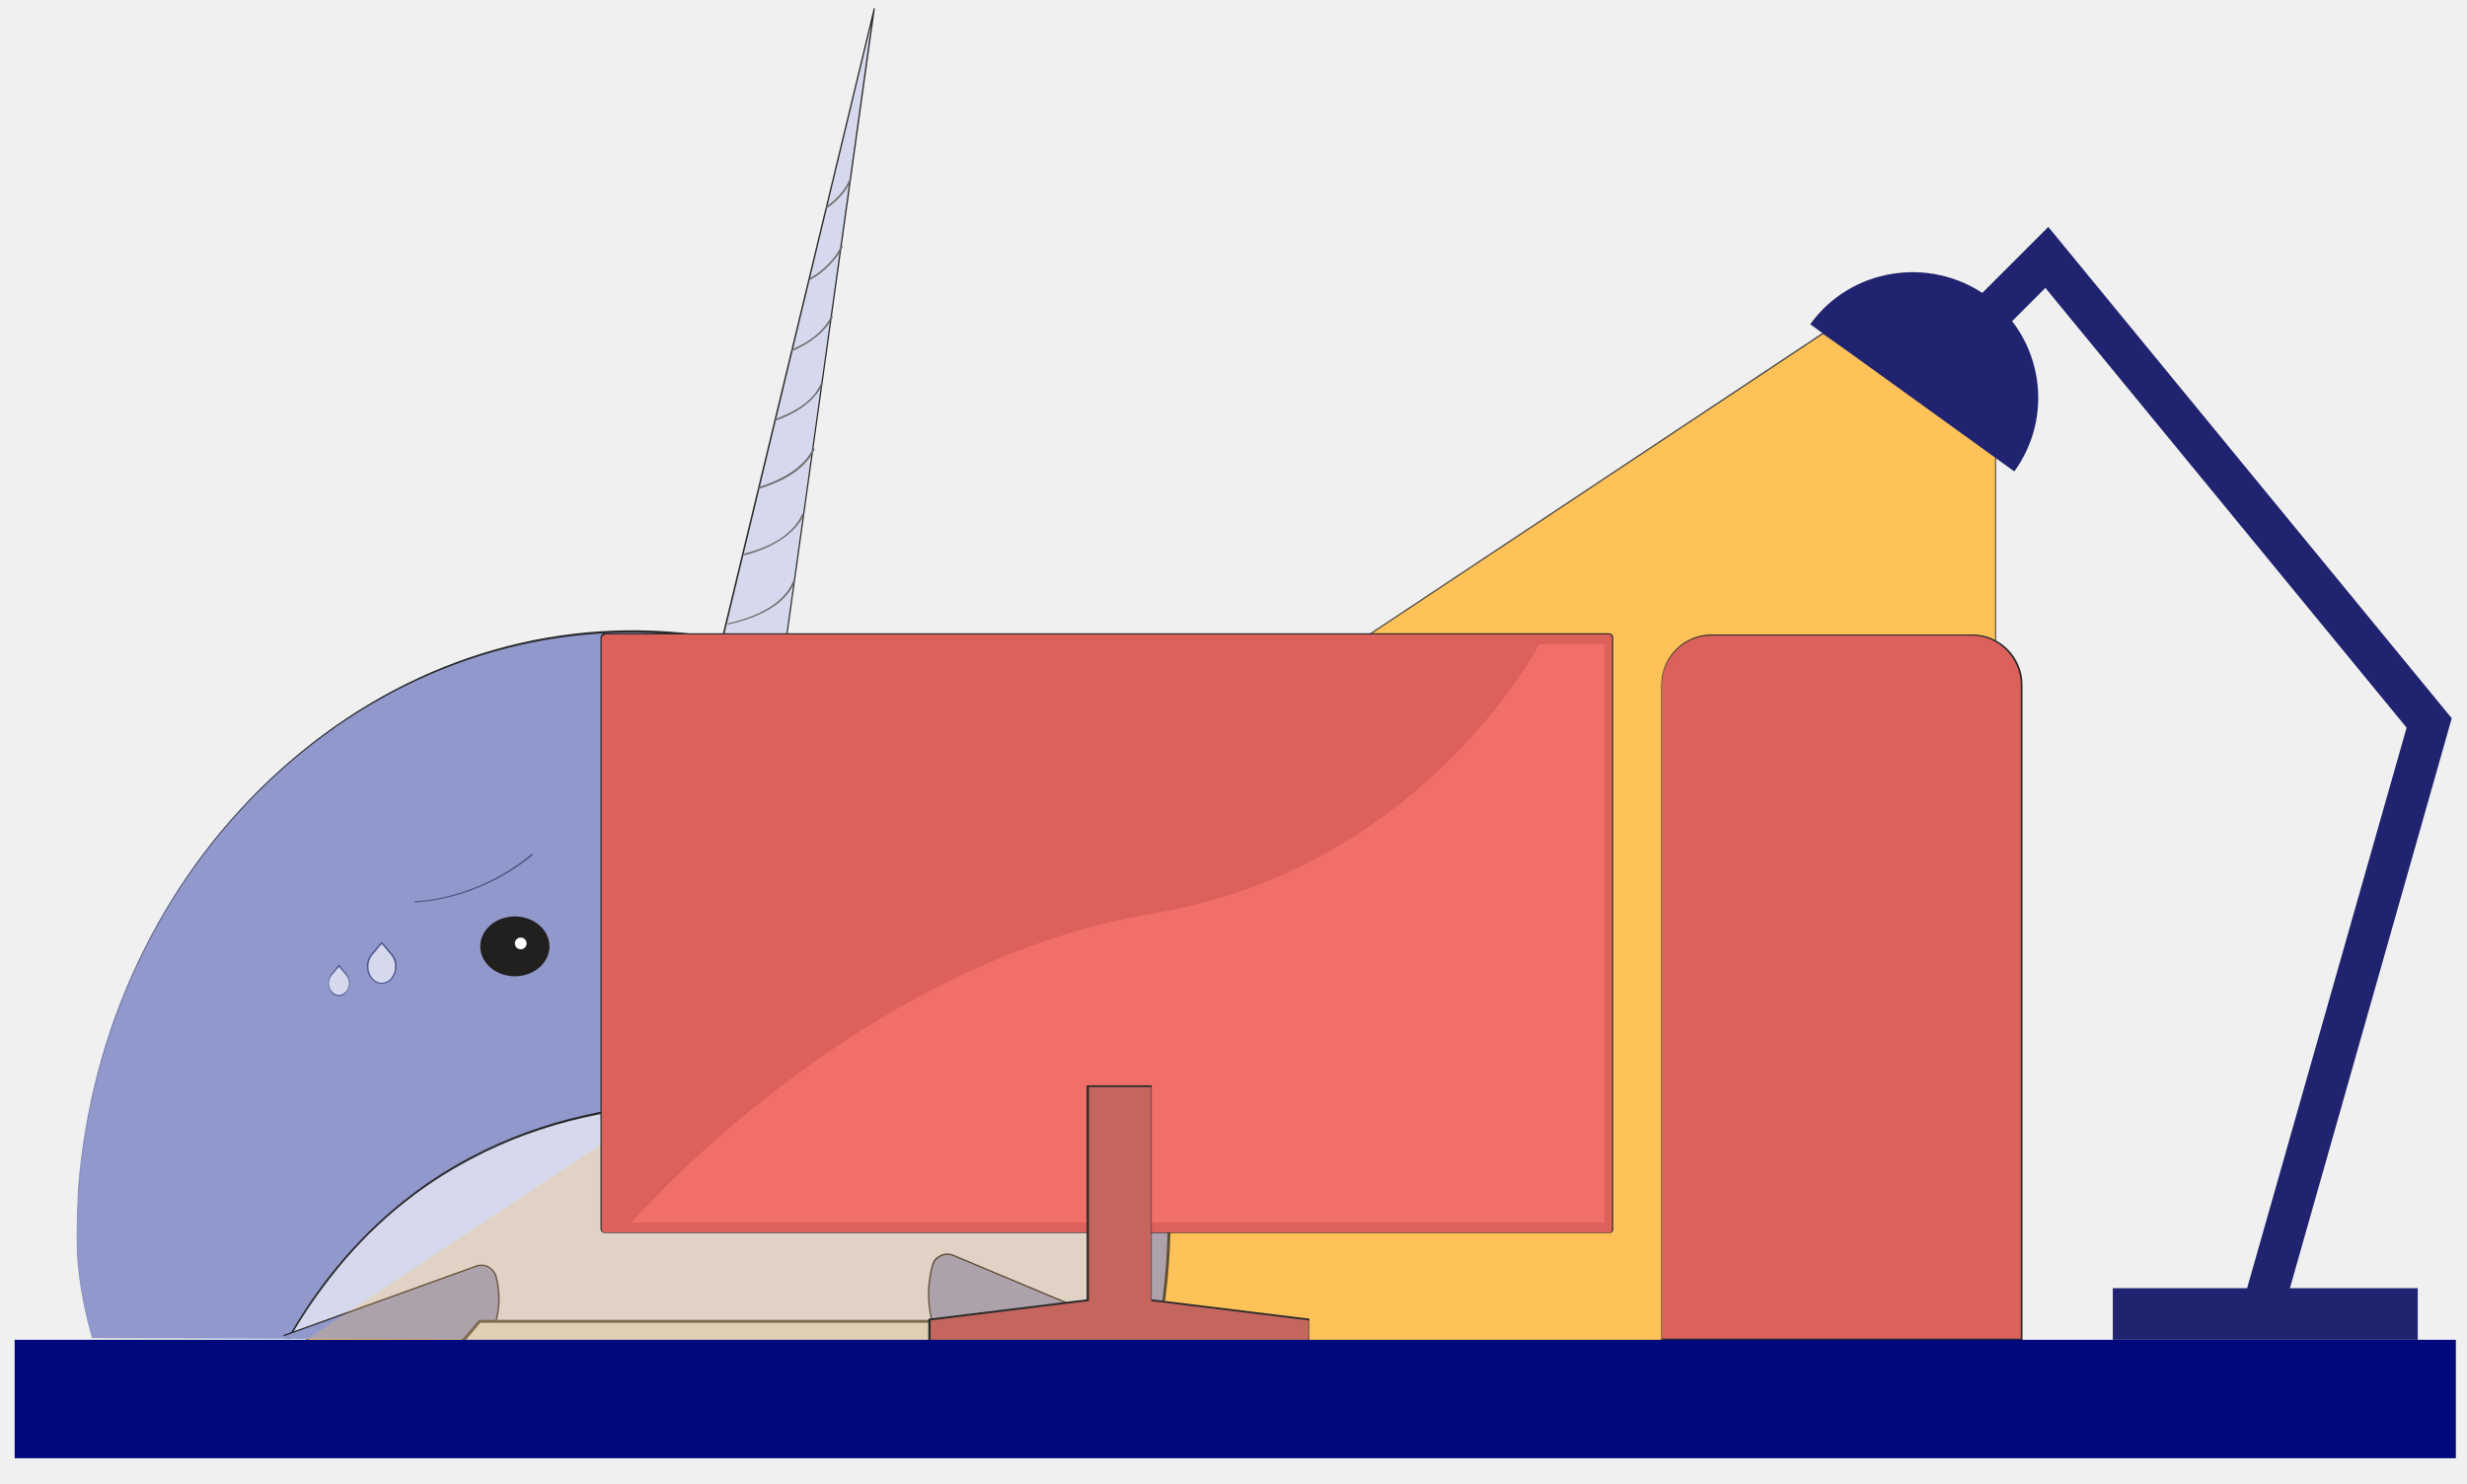
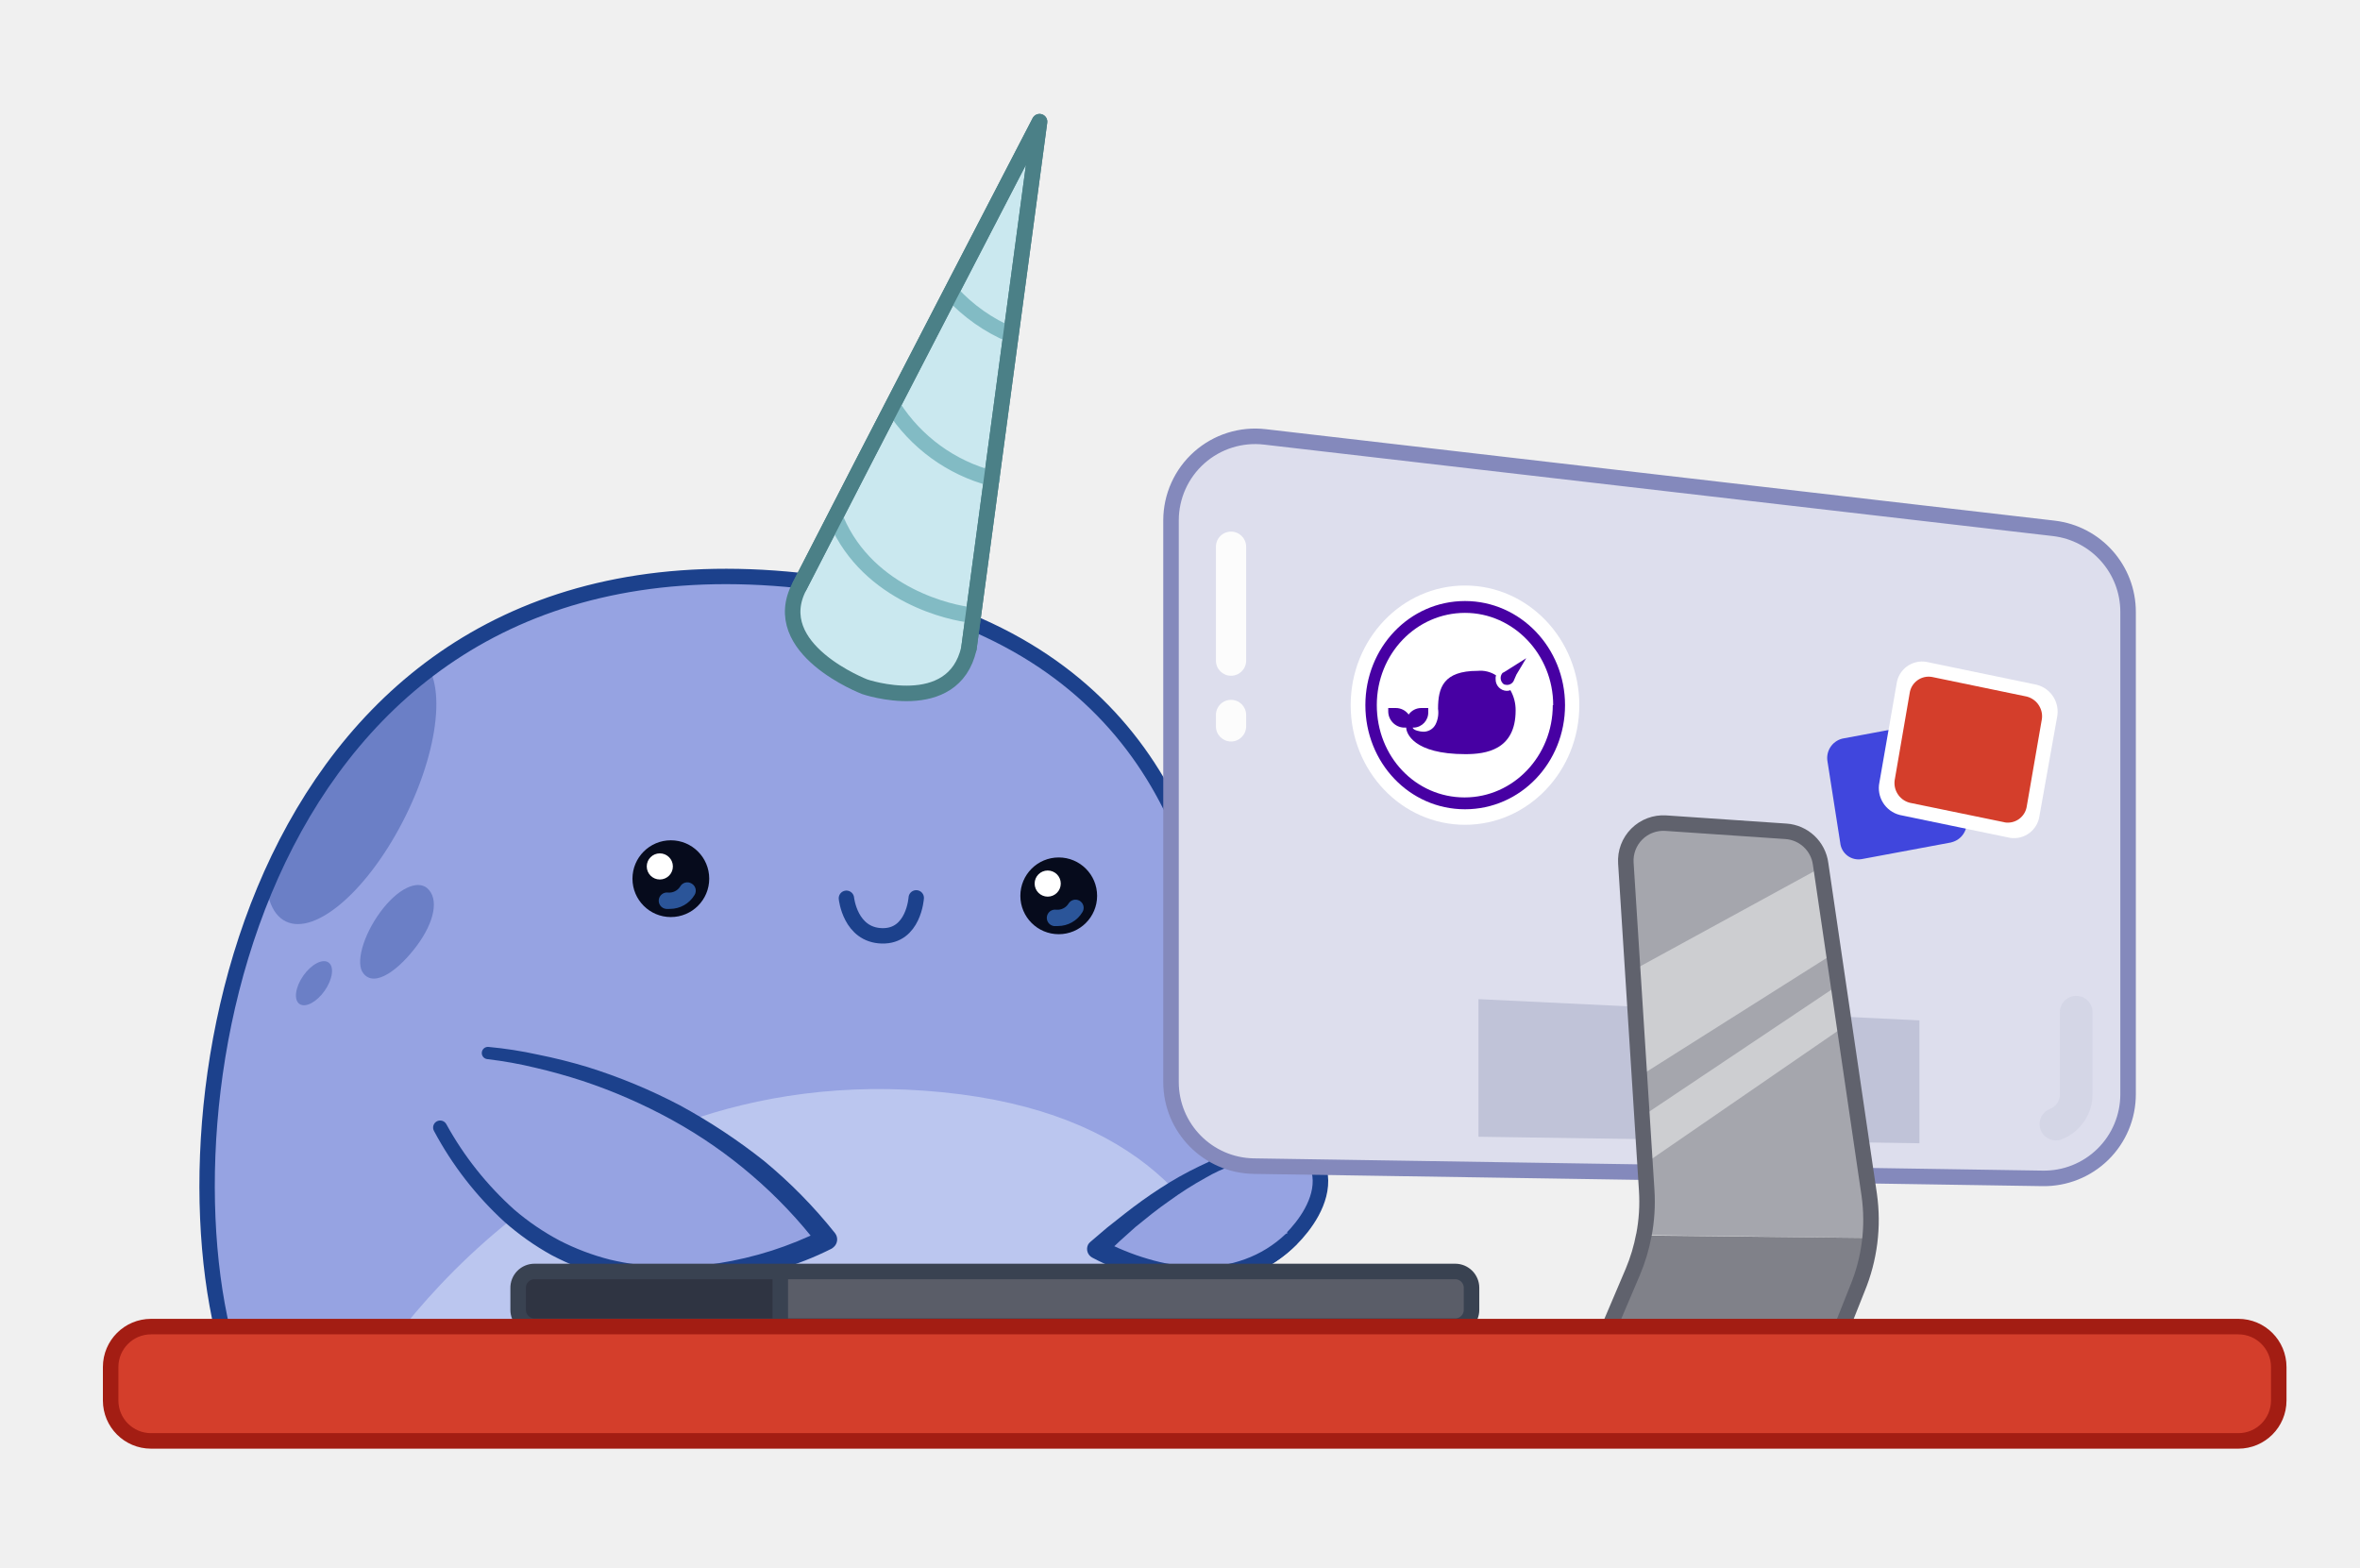
- <svg xmlns="http://www.w3.org/2000/svg" xmlns:xlink="http://www.w3.org/1999/xlink" viewBox="0 0 420.7 253">
-   <style>.s0{opacity:.87}.s1{fill:#ffbd48}.s2{fill:#2b2b2b}.s3{clip-path:url(#e)}.s4{fill:#9198cc}.s5{fill:#221f1f}.s6{fill:#fff}.s7{fill:#d6d9ed}.s8{fill:#1a1a1a}.s9{fill:#6b6b6b}.s10{fill:#d5d5d5}.s11{fill:#55504f}.s12{opacity:.25}.s13{fill:#505680}.s14{fill:#505b91}.s15{fill:#dd615b}.s16{fill:#f16f69}.s17{fill:#c5665e}.s18{fill:#20236f}.s19{fill:#00097c}</style>
-   <g class="s0">
-     <path d="M310.9 56.9l29.4 20v165.8l-313.4 2.6z" class="s1" />
-     <path d="M26.5 245.5l.4-.2 284-188.6h.1l29.4 20v166h-.1l-313.8 2.8zM310.9 57L27.4 245.2l312.8-2.7V76.9L310.9 57z" class="s2" />
+ <svg xmlns="http://www.w3.org/2000/svg" viewBox="0 0 578 384">
+   <defs>
+     <style>.a,.c,.u{fill:none}.d{fill:#96a3e2}.c{stroke:#1c418c}.c,.r{stroke-linecap:round;stroke-linejoin:round}.c{stroke-width:3.77px}.f{fill:#6b7fc6}.g{fill:#060b1c}.h{fill:#fff}.i{fill:#2b5599}.j{fill:#1c418c}.l{fill:#4700a3}.m{fill:#c0c3d8}.v{stroke:#4b8087}.y{fill:#d43e2b}.x{stroke-width:3.8}.w{stroke-miterlimit:10}</style>
+     <clipPath id="s">
+       <path d="M54.5 325.9c-15.5-66 13.5-201.5 147.3-183 144 19.9 86.3 188.3 86.3 188.3" class="a" />
+     </clipPath>
+     <clipPath id="t">
+       <path d="M457.8 292.7l-12-81.2a9.2 9.2 0 0 0-8.4-7.8l-29.4-2a9.2 9.2 0 0 0-9.8 9.7l5.2 80a43.7 43.7 0 0 1-3.5 20l-5.7 13.5h57l3.8-9.3a44 44 0 0 0 2.8-23z" class="a" />
+     </clipPath>
+   </defs>
+   <path fill="#96a3e2" stroke="#1c418c" d="M268.7 305.9s28.6 16.3 47.5-2.4c6.5-6.5 18.4-24.1-17.7-32.5" class="x" />
+   <path d="M54.5 325.9c-15.5-66 13.5-201.5 147.3-183 144 19.9 86.3 188.3 86.3 188.3" class="d" />
+   <g clip-path="url(#s)">
+     <path fill="#bbc6ef" d="M88.2 340.2s46-82.3 142.6-72.7 73.5 99.4 73.5 99.4z" />
+     <ellipse cx="86" cy="193.2" class="f" rx="36.2" ry="14.9" transform="rotate(-63.7 86 193.2)" />
+     <path d="M89 238.4c2.8 3.6 8.8-1 13.1-6.8s5.5-11.5 2.5-14.1c-2.4-2-7.1 0-11.4 5.8S87 236 89 238.4z" class="f" />
+     <ellipse cx="76.9" cy="240.8" class="f" rx="6.2" ry="3.2" transform="rotate(-55 76.9 240.8)" />
  </g>
-   <defs>
-     <path id="f" d="M267.1 229l-254.9-.8 2-277.8h252.9z" />
-   </defs>
-   <clipPath id="e">
-     <use xlink:href="#f" overflow="visible" />
-   </clipPath>
-   <g class="s3">
-     <path d="M116.1 108c-51.2-4.9-97.1 36.4-102.6 92.4-.4 4.5-.5 8.9-.4 13.3 1.4 22.5 14.6 34.6 7.1 43.7L.7 254.1c-8.5-3.7-37.5-23.9-44.1-24.9l.1-.3 2.6-4.5 1.1-1.8c4.1-7 .5-17-8-22l-10.7-6.3c-.8-.5-1.9-.4-2.3.4l-10.4 18c-2.7 4.7-1.8 10.6 1.9 15.2l-.1.3c-5.9-1-11.5 1.1-14.3 5.6l-10.6 17.9c-.4.7 0 1.8.8 2.2l10.7 6.3c8.5 5.1 19 3.4 23.1-3.7l1.9-3.3c5.5 8.7 15.8 19.4 28.2 28.8 3.3 2.5 5.9 4.3 9.6 6.6 11 7.3 22 12.9 31.7 16.6 17.3 7.1 38.9 11.3 62.1 11.3 22.4 0 43.1-3.8 60-10.6 7-2.6 13.7-5.9 19.9-10.2 1.2-.8 2.3-1.5 3.4-2.3.3-.3.5-.4.8-.7l1.9-1.5c21-16.8 35.7-42.7 38.7-72.9 5.6-55.8-31.5-105.2-82.6-110.3z" class="s4" />
-     <path d="M74 316.6c-22.8 0-44.3-3.9-62.1-11.3-10.2-3.9-21.2-9.6-31.7-16.6-3.7-2.4-6.4-4.1-9.6-6.6-11.9-9.2-22.4-19.9-28.1-28.7l-1.8 3.1c-1.7 3-4.7 5.2-8.4 6.2-4.8 1.2-10.2.4-14.8-2.4l-10.7-6.3c-.5-.2-.8-.7-1-1.2-.1-.4-.1-.8.1-1.2l10.6-17.9c2.7-4.4 8.3-6.7 14.3-5.7l.1-.1c-3.8-4.9-4.6-10.8-1.9-15.3l10.6-17.9c.2-.4.5-.6.9-.7.5-.1 1.1 0 1.6.3l10.7 6.3c4.6 2.7 8 7 9.2 11.7 1 3.7.5 7.4-1.2 10.4l-1.1 1.8-2.7 4.6c4 .7 15.1 7.6 25.9 14.3 7.5 4.6 14.6 9 18.1 10.6l19.4 3.3c4-5 1.8-10.8-1.2-18.9-2.4-6.5-5.4-14.5-6-24.6-.1-4.4 0-8.8.4-13.3 2.7-27.1 14.8-51.7 34.2-69.2 19.4-17.5 43.7-25.8 68.5-23.4 51.1 5.1 88.3 54.6 82.8 110.4-1.5 14.8-5.7 28.8-12.6 41.6-6.7 12.4-15.5 22.9-26.1 31.5l-1.9 1.5c-.1.1-.3.2-.4.3-.1.1-.3.2-.4.3-.8.6-1.7 1.2-2.5 1.7l-.9.6c-5.8 4-12.4 7.4-19.9 10.2-17.7 7-38.5 10.6-60.4 10.6zm-131.6-63.7l.1.2c5.6 8.8 16.1 19.6 28.1 28.8 3.3 2.4 5.9 4.2 9.6 6.6 10.5 7 21.5 12.7 31.7 16.6 17.8 7.4 39.3 11.3 62 11.3 21.9 0 42.6-3.7 60-10.6 7.6-2.8 14.1-6.1 19.9-10.1l.9-.6c.9-.6 1.7-1.1 2.5-1.7.1-.1.3-.2.4-.3.1-.1.3-.2.4-.3l1.9-1.5c10.6-8.5 19.4-19 26.1-31.4 6.9-12.7 11.1-26.7 12.6-41.5 5.5-55.7-31.6-105.1-82.6-110.1-24.7-2.4-49 5.9-68.3 23.3-19.3 17.4-31.4 41.9-34.1 69-.4 4.6-.5 8.9-.4 13.3.6 10 3.6 18.1 6 24.5 3.1 8.2 5.3 14.1 1.1 19.2v.1h-.1L.7 254.4c-3.6-1.6-10.7-5.9-18.1-10.6-10.4-6.4-22.1-13.7-25.9-14.3h-.2l.2-.4 2.6-4.5 1.1-1.8c1.7-2.9 2.1-6.6 1.2-10.2-1.2-4.7-4.6-8.9-9.1-11.6l-10.7-6.3c-.4-.3-.9-.4-1.4-.3-.4.1-.6.3-.8.6L-71 212.9c-2.6 4.5-1.9 10.3 1.9 15.1v.1l-.2.4h-.1c-6-1-11.5 1.2-14.2 5.6L-94 251.7c-.2.3-.2.6-.1 1 .1.5.5.8.9 1l10.7 6.3c4.6 2.7 9.9 3.6 14.6 2.4 3.6-.9 6.6-3.1 8.3-6.1l2-3.4z" class="s2" />
-     <ellipse cx="87.8" cy="161.4" class="s5" rx="5.9" ry="5.1" />
-     <ellipse cx="152.5" cy="161.4" class="s5" rx="5.9" ry="5.1" />
-     <circle cx="88.8" cy="160.9" r="1" class="s6" />
-     <circle cx="151.3" cy="160.9" r="1" class="s6" />
-     <path d="M121.1 188.1c-66.5 0-79.9 59.6-79.9 59.6C-3.5 257.8-29.3 282-29.3 282c3 2.2 6 4.5 9.3 6.6 11 7.3 22 12.9 31.7 16.6 17.3 7.1 38.9 11.3 62.1 11.3 22.4 0 43.1-3.8 60-10.6 7-2.6 13.7-5.9 19.9-10.2 1.2-.8 2.3-1.5 3.4-2.3.3-.3.5-.4.8-.7l1.9-1.5c19-15.1 32.8-37.8 37.5-64.3-.3-2.1-11.3-38.8-76.2-38.8z" class="s7" />
-     <path d="M73.8 316.6c-22.8 0-44.3-3.9-62.1-11.3-10.2-3.9-21.2-9.6-31.7-16.6-2.6-1.6-5-3.4-7.3-5.1-.7-.5-1.4-1-2-1.5l-.1-.1.1-.1c.1-.1 6.6-6.1 18.5-13.4 11-6.7 28.9-15.7 51.9-21 .3-1.2 3.9-15.6 15-29.8 6.8-8.7 15-15.6 24.4-20.5 11.8-6.2 25.4-9.3 40.6-9.3 14.9 0 28.1 1.9 39.3 5.8 9.1 3.1 16.9 7.4 23.1 12.9 11.7 10.1 14 20.2 14 20.3-4.6 25.8-17.9 48.7-37.5 64.3l-1.9 1.5c-.1.1-.3.2-.4.3-.1.1-.3.2-.4.3-.8.6-1.7 1.2-2.5 1.7l-.9.6c-5.8 4-12.4 7.4-19.9 10.2-17.5 7.2-38.2 10.8-60.2 10.8zM-29.1 282c.6.5 1.3.9 1.9 1.4 2.3 1.7 4.7 3.5 7.3 5.1 10.6 7 21.5 12.7 31.7 16.6 17.8 7.4 39.3 11.3 62 11.3 21.9 0 42.6-3.7 60-10.6 7.6-2.8 14.1-6.1 19.9-10.1l.9-.6c.9-.6 1.7-1.1 2.5-1.7.1-.1.3-.2.4-.3.1-.1.3-.2.4-.3l1.9-1.5c19.6-15.6 32.9-38.4 37.4-64.2-.1-.5-2.6-10.4-13.9-20.2-6.3-5.4-14-9.7-23.1-12.8-11.2-3.8-24.4-5.8-39.2-5.8-15.1 0-28.8 3.1-40.5 9.3-9.4 4.9-17.6 11.8-24.3 20.5-11.5 14.7-15 29.6-15 29.8v.1h-.1c-23 5.2-40.9 14.3-51.9 21-11 6.5-17.4 12.2-18.3 13z" class="s2" />
-     <path d="M120.4 181.7c-2.5 0-5-.8-7.1-2.4-.2-.1-.2-.4-.1-.5s.4-.2.5-.1c3.8 2.9 9.1 3 13.2.1l.3-.2c.2-.1.4 0 .5.2s0 .4-.2.5l-.3.1c-2 1.6-4.4 2.3-6.8 2.3z" class="s8" />
-     <path d="M149.1 1.5L130.6 134l-1 7.1c-4 3.2-9.6 2.6-13.5.4l-.7-.4L149.1 1.5z" class="s7" />
-     <path d="M122.9 143.5c-2.5 0-4.9-.7-6.8-1.8l-.8-.5v-.1L149 1.4h.2L130.7 134l-1 7.2c-2 1.6-4.4 2.3-6.8 2.3zm-7.3-2.4l.6.4c3.7 2.1 9.2 2.8 13.3-.4l1-7.1L148.6 4l-33 137.1z" class="s2" />
-     <path d="M115.5 141.2c-.1 0-.1 0-.1-.1s0-.1.1-.1 12.3-1 15.1-7.8c0-.1.1-.1.2-.1s.1.1.1.2c-3 6.9-15.3 7.9-15.4 7.9zm3.4-11.5c-.1 0-.1 0-.1-.1s0-.1.1-.1c3.3-.5 11.2-2.2 13.4-7.5 0-.1.1-.1.2-.1s.1.1.1.2c-2.4 5.3-10.4 7.1-13.7 7.6zm2-11.3c-.1 0-.1 0-.1-.1s0-.1.1-.1c3.9-.7 10.7-2.6 12.7-7.3 0-.1.1-.1.2-.1s.1.1.1.2c-2.1 4.8-9 6.7-13 7.4.1 0 .1 0 0 0zm3.3-11.9c-.1 0-.1 0-.1-.1s0-.1.1-.1c2.7-.6 9.1-2.4 11-7.1 0-.1.1-.1.2-.1s.1.1.1.2c-2 4.8-8.5 6.6-11.3 7.2.1 0 0 0 0 0zm2.8-11.8c-.1 0-.1 0-.1-.1s0-.1.1-.2c6.7-1.7 9-4.9 9.8-6.7 0-.1.1-.1.2-.1s.1.1.1.2c-2 4.2-7.1 6.1-10.1 6.9zm2.3-11.3c-.1 0-.1 0-.1-.1s0-.1.1-.2c4.8-1.5 7.9-3.7 9.3-6.5 0-.1.1-.1.2-.1s.1.1.1.2c-1.5 3-4.6 5.2-9.6 6.7zm2.8-11.6c-.1 0-.1 0-.1-.1s0-.1.1-.2c2.8-1 6.5-2.8 7.9-6.1 0-.1.1-.1.2-.1s.1.1.1.2c-1.6 3.4-5.3 5.3-8.2 6.3zm2.9-11.9s-.1 0-.1-.1 0-.1.1-.2c3.2-1.3 5.6-3.3 6.7-5.6 0-.1.1-.1.2-.1s.1.1.1.2c-1.3 2.5-3.8 4.5-7 5.8zm3.2-12.2s-.1 0-.1-.1 0-.1.1-.2c2.2-1.2 4.4-3.5 5.2-5.4 0-.1.1-.1.2-.1s.1.1.1.2c-.9 2-3.2 4.4-5.5 5.6.1 0 .1 0 0 0zm2.8-12.2s-.1 0-.1-.1v-.2c1.6-1 3.3-2.9 3.9-4.5 0-.1.1-.1.2-.1s.1.1.1.2c-.7 1.7-2.4 3.6-4.1 4.7z" class="s9" />
-     <path d="M56.3 248.1s33.4-11.3 28.4-30.3c-.4-1.5-2.1-2.5-3.6-1.8l-32.7 11.8m130.5 16.3s-25-9.2-19.9-28.3c.4-1.5 2.1-2.3 3.6-1.8l29.1 12.2" class="s4" />
-     <path d="M56.3 248.2l-.1-.2c.1 0 8.4-2.9 16-8 12.7-8.6 13.7-16.8 12.3-22.2-.2-.7-.7-1.4-1.4-1.7-.6-.3-1.3-.3-2 0l-32.7 11.8-.1-.2L81 215.9c.7-.3 1.5-.3 2.2 0 .7.4 1.3 1 1.5 1.8 2 7.9-2.3 15.6-12.4 22.5-7.6 5.1-15.9 8-16 8zm122.6-4c-.1 0-6.3-2.4-11.9-7-5.1-4.3-10.7-11.5-8.1-21.4.2-.8.7-1.4 1.4-1.7.7-.4 1.6-.4 2.3-.1l29.1 12.2-.1.2-29.1-12.2c-.7-.3-1.5-.2-2.1.1-.6.3-1.1.9-1.3 1.6-1.4 5.4-1.2 13.5 8 21.2 5.5 4.6 11.8 6.9 11.8 7v.1z" class="s2" />
-   </g>
-   <path d="M187.7 225.3H81.8l-3.2 3.7h109v-3.7z" class="s10" />
-   <path d="M187.9 229.3H78.1l3.6-4.2h106.2v4.2zm-108.7-.5h108.2v-3.2H81.9l-2.7 3.2z" class="s11" />
-   <path d="M310.9 56.9l29.4 20v165.8l-313.4 2.6z" class="s12 s1" />
-   <path d="M70.7 153.9v-.2c.1 0 10.4-.1 20-8.1l.2.2c-9.7 8-20.1 8.1-20.2 8.1z" class="s13" />
-   <path d="M66.8 162.8l-1.7-2-1.7 2c-1 1.1-1 2.9 0 4s2.5 1.1 3.4 0c.9-1 .9-2.8 0-4z" class="s7" />
-   <path d="M65.1 167.8c-.7 0-1.3-.3-1.8-.9-1-1.2-1-3 0-4.2l1.8-2.1 1.8 2.1c1 1.2 1 3 0 4.2-.5.6-1.2.9-1.8.9zm0-6.8l-1.6 1.9c-.9 1.1-.9 2.8 0 3.9.4.5 1 .8 1.6.8.6 0 1.2-.3 1.6-.8.9-1.1.9-2.8 0-3.9l-1.6-1.9z" class="s14" />
-   <path d="M59 166.2l-1.2-1.5-1.2 1.5c-.7.8-.7 2.1 0 2.9.7.8 1.8.8 2.5 0 .6-.8.6-2.1-.1-2.9z" class="s7" />
-   <path d="M57.8 169.9c-.5 0-1-.2-1.3-.7-.7-.9-.7-2.2 0-3.1l1.3-1.6 1.3 1.6c.7.9.7 2.2 0 3.1-.3.4-.8.7-1.3.7zm0-5l-1.2 1.4c-.7.8-.7 2 0 2.8.3.4.7.6 1.2.6.4 0 .8-.2 1.2-.6.7-.8.7-2 0-2.8l-1.2-1.4z" class="s14" />
-   <path d="M344.9 228.5h-61.5V116.8c0-4.7 3.8-8.5 8.5-8.5h44.4c4.7 0 8.5 3.8 8.5 8.5v111.6h.1z" class="s15" />
-   <path d="M344.9 228.6h-61.6V116.8c0-4.8 3.9-8.6 8.6-8.6h44.4c4.8 0 8.6 3.9 8.6 8.6v111.8zm-61.4-.3h61.1V116.8c0-4.6-3.8-8.4-8.4-8.4h-44.4c-4.6 0-8.4 3.8-8.4 8.4v111.5z" class="s2" />
-   <path d="M274.5 210.2H103.2c-.4 0-.7-.3-.7-.7V108.8c0-.4.3-.7.7-.7h171.1c.4 0 .7.3.7.7v100.7c0 .4-.2.7-.5.7z" class="s15" />
-   <path d="M274.5 210.3H103.2c-.5 0-.8-.3-.8-.8V108.8c0-.5.3-.8.8-.8h171.1c.5 0 .8.3.8.8v100.7c.1.5-.3.8-.6.8zm-171.3-102c-.3 0-.6.2-.6.6v100.7c0 .3.2.6.6.6h171.3c.2 0 .4-.2.4-.6V108.8c0-.3-.2-.6-.6-.6H103.2z" class="s2" />
-   <path d="M273.8 109.9h-11.3s-19.8 38.2-65.9 45.9c-50.8 8.5-88.9 52.7-88.9 52.7h165.9v-98.6h.2z" class="s16" />
-   <path d="M196.3 221.7v-36.5h-10.8v36.5l-27.1 3.3v4h64.8v-4l-26.9-3.3z" class="s17" />
-   <path d="M223.4 229.1h-65.1v-4.2h.1l26.9-3.3v-36.5h11.1v36.5l26.9 3.3v4.2zm-64.8-.2h64.6v-3.7l-26.9-3.3v-36.5h-10.6v36.5h-.1l-26.9 3.3v3.7z" class="s2" />
-   <path d="M308.7 55.3l34.8 25.1c6.1-8.4 5.2-19.7-1.6-27.1-1-1-2-2-3.2-2.9-9.6-6.8-23.1-4.7-30 4.9z" class="s18" />
-   <path d="M418.1 122.5l-68.8-83.8-15.6 15.6 2.1 2 2.3 3.5 10.7-10.7 61.6 75-27.2 95.6h-22.9v8.8h52v-8.8h-21.8z" class="s18" />
-   <path d="M2.5 228.5h416.3v20.2H2.5v-20.2z" class="s19" />
+   <path d="M54.5 325.9c-15.5-66 13.5-201.5 147.3-183 144 19.9 86.3 188.3 86.3 188.3" class="c" />
+   <path fill="#cae8ef" d="M237.3 158.8l17.3-129s-42.8 82.5-58.8 113.8c-8.1 15.4 16 24.6 16 24.6s21.7 7.4 25.5-9.4z" class="r v x" />
+   <path fill="none" stroke="#82bbc4" stroke-linecap="round" stroke-linejoin="round" stroke-width="3.8" d="M237.8 150.6c-4.4-.4-25-4.6-33-23.3m38.2-10.1a41 41 0 0 1-24.3-17.7M247.6 82a41.7 41.7 0 0 1-14.5-10.2" />
+   <path d="M237.3 158.8l17.3-129s-42.8 82.5-58.8 113.8" class="r u v x" />
+   <circle cx="164.3" cy="215.2" r="9.4" class="g" />
+   <circle cx="161.6" cy="212.2" r="3.2" class="h" />
+   <path d="M169.4 216.4a2 2 0 0 0-2.8.7 3.2 3.2 0 0 1-3 1.5 2 2 0 1 0-.5 4 6 6 0 0 0 1 0 7 7 0 0 0 6-3.4 2 2 0 0 0-.7-2.8z" class="i" />
+   <circle cx="259.3" cy="219.4" r="9.4" class="g" />
+   <circle cx="256.6" cy="216.4" r="3.2" class="h" />
+   <path d="M264.4 220.6a2 2 0 0 0-2.7.7 3.2 3.2 0 0 1-3 1.5 2 2 0 0 0-.6 4 8.8 8.8 0 0 0 1 0 7 7 0 0 0 6-3.4 2 2 0 0 0-.7-2.8z" class="i" />
+   <path d="M207.3 220s.9 9 8.7 9.2 8.4-9.3 8.4-9.3" class="c" />
+   <path d="M119.5 257.9s50.3 3.6 83 45.6c0 0-61.3 33-94.7-27.3" class="d" />
+   <path d="M119.6 256.4a98.3 98.3 0 0 1 12.2 1.9c4 .8 8 1.8 12 3a135.4 135.4 0 0 1 22.7 9.4 143 143 0 0 1 20.6 13.6 119.3 119.3 0 0 1 17.4 17.7 2.5 2.5 0 0 1-.4 3.5 2.4 2.4 0 0 1-.4.3 74.7 74.7 0 0 1-13.3 5.2 94 94 0 0 1-13.8 3 72 72 0 0 1-28.2-1.4 63.6 63.6 0 0 1-13.3-5.2 65 65 0 0 1-11.6-8.2 83.4 83.4 0 0 1-17.2-22.2 1.7 1.7 0 0 1 3-1.7 79.6 79.6 0 0 0 16.7 21 60.6 60.6 0 0 0 11 7.5 58.5 58.5 0 0 0 12.4 4.7 67.5 67.5 0 0 0 26.5.9 88.7 88.7 0 0 0 13.1-3.1 89.5 89.5 0 0 0 12.3-5l-.8 3.8a114.2 114.2 0 0 0-16.3-17.2 115 115 0 0 0-19.6-13.6 131.7 131.7 0 0 0-22-9.6c-3.7-1.2-7.6-2.3-11.5-3.2a98 98 0 0 0-11.7-2.1 1.5 1.5 0 0 1 .2-3z" class="j" />
+   <path d="M304.3 283.2s-13.3 2-35.6 22.7c0 0 28.6 16.3 47.5-2.4" class="d" />
+   <path d="M304.5 284.6a20.7 20.7 0 0 0-2.3.7 36.7 36.7 0 0 0-7 3.2 82.6 82.6 0 0 0-8.8 5.6c-2.9 2-5.6 4.2-8.3 6.4l-3.9 3.5-3.8 3.6-.5-3.9a51.6 51.6 0 0 0 5.5 2.6 57 57 0 0 0 5.7 2 47.5 47.5 0 0 0 12 2 31.6 31.6 0 0 0 11.8-1.9 28.4 28.4 0 0 0 10-6.2 1.9 1.9 0 0 1 2.6 2.6 32.4 32.4 0 0 1-11.2 7.4 36 36 0 0 1-13.3 2.4 51.7 51.7 0 0 1-13.1-1.8 64.7 64.7 0 0 1-6.3-2 54.7 54.7 0 0 1-6.1-2.8 2.4 2.4 0 0 1-1-3.2 2.4 2.4 0 0 1 .5-.6l4.1-3.5 4.3-3.4c2.8-2.2 5.7-4.3 8.8-6.3a83.4 83.4 0 0 1 9.4-5.3 54.6 54.6 0 0 1 5-2.2l2.6-.9a22.7 22.7 0 0 1 2.8-.7 1.4 1.4 0 0 1 .5 2.7z" class="j" />
+   <path fill="#5a5d68" d="M360.5 315.5v5.3a4 4 0 0 1-4.1 4H191v-13.4h165.3a4 4 0 0 1 4 4z" />
+   <path fill="#2f3442" d="M191.1 311.4v13.5h-60a4 4 0 0 1-4-4.1v-5.3a4 4 0 0 1 4-4.1z" />
+   <path fill="none" stroke="#394251" stroke-linecap="round" stroke-linejoin="round" stroke-width="3.8" d="M191.1 311.4h165.3a4 4 0 0 1 4 4v5.4a4 4 0 0 1-4 4H131a4 4 0 0 1-4.1-4v-5.3a4 4 0 0 1 4-4.1zm0 0v13.5" />
+   <path fill="#dddeed" stroke="#8489bc" d="M286.8 127.3V265a20.6 20.6 0 0 0 20.3 20.6l193.1 3a20.6 20.6 0 0 0 21-20.6V149.9a20.6 20.6 0 0 0-18.2-20.5L309.8 107a20.6 20.6 0 0 0-23 20.4z" class="x w" />
+   <ellipse cx="358.8" cy="172.7" class="h" rx="28" ry="29.3" />
+   <path d="M358.8 147.2c-13.6 0-24.4 11.4-24.4 25.5s10.8 25.5 24.4 25.5 24.5-11.4 24.5-25.5-11-25.5-24.5-25.5zm21.5 25.5c0 12.4-9.6 22.6-21.6 22.6s-21.5-10-21.5-22.6 9.7-22.6 21.6-22.6 21.6 10.2 21.6 22.6z" class="l" />
+   <path d="M370.7 166.8l.7-1.6 2.4-4-5.4 3.4-.4.2a1.9 1.9 0 0 0 0 2.5 1 1 0 0 0 .7.4 1.8 1.8 0 0 0 1.6-.4 1.8 1.8 0 0 0 .4-.5z" class="l" />
+   <path d="M370 169a2.3 2.3 0 0 1-1 .2 2.8 2.8 0 0 1-2.7-2.8 2.4 2.4 0 0 1 .1-1 7 7 0 0 0-4.5-1.1c-8.4 0-9.7 4.1-9.7 9.3a6.5 6.5 0 0 1-.6 3.8 3.3 3.3 0 0 1-3.1 1.8c-.5 0-2.4-.3-2.5-1h.3a3.7 3.7 0 0 0 3.5-3.8v-1h-1.7a3.8 3.8 0 0 0-3.1 1.6 3.9 3.9 0 0 0-3.2-1.6H340v.8a4 4 0 0 0 3.8 4h.6c0 1.3 1.7 6.5 14.5 6.5 5 0 12.3-1 12.3-10.7a9.8 9.8 0 0 0-1.3-5z" class="l" />
+   <path d="M362.1 244.7l108 5.2V280l-108-1.6v-33.7z" class="m" />
+   <path fill="#a5a6ad" d="M457.8 292.7a43.6 43.6 0 0 1 .2 10.5l-55.4-.7a43.8 43.8 0 0 0 .7-11l-5.1-80.1a9.2 9.2 0 0 1 9.8-9.8l29.4 2a9.2 9.2 0 0 1 8.5 8z" />
+   <path fill="#808189" d="M402.6 302.6l55.4.6a43.6 43.6 0 0 1-3 12.4l-4 9.4h-57l5.8-13.4a43.9 43.9 0 0 0 2.7-9z" />
+   <path fill="#cdced1" d="M458.2 205.8l-73.4 40.1 5 25.1 75-47.4-6.6-17.8zm9 24.1l-76.5 51.2 2.4 10.6 76-52.3-1.9-9.5z" clip-path="url(#t)" />
+   <path stroke="#60626d" d="M402.6 302.6a43.8 43.8 0 0 0 .7-11.1l-5.1-80.1a9.2 9.2 0 0 1 9.8-9.8l29.4 2a9.2 9.2 0 0 1 8.5 8l11.9 81a44 44 0 0 1-2.9 23l-3.7 9.3h-57l5.7-13.4a43.9 43.9 0 0 0 2.7-9z" class="u x w" />
+   <rect width="531" height="28" x="27.1" y="324.9" stroke="#a31d13" class="y x w" rx="9.9" ry="9.9" />
+   <path fill="#fcfcfc" d="M301.5 130.2a3.7 3.7 0 0 0-3.7 3.7v27.9a3.7 3.7 0 0 0 7.4 0v-27.9a3.7 3.7 0 0 0-3.7-3.7zm0 41.2a3.7 3.7 0 0 0-3.7 3.7v2.8a3.7 3.7 0 0 0 7.4 0v-2.8a3.7 3.7 0 0 0-3.7-3.7z" />
+   <path d="M508.5 243.9a4 4 0 0 0-4 4V268a3.8 3.8 0 0 1-2.5 3.6 4 4 0 0 0 1.4 7.7 4.1 4.1 0 0 0 1.4-.2 11.9 11.9 0 0 0 7.7-11.1v-20.1a4 4 0 0 0-4-4z" class="m" opacity=".3" />
+   <path fill="#4046dd" d="M478 206.3l-22 4.1a4.5 4.5 0 0 1-5.3-4l-3.1-19.8a4.9 4.9 0 0 1 3.6-5.7l22-4.1a4.5 4.5 0 0 1 5.2 4l3.2 19.8a4.9 4.9 0 0 1-3.7 5.7z" />
+   <path d="M492.3 205.2l-27-5.6a6.8 6.8 0 0 1-5-8l4.2-24.1a6.3 6.3 0 0 1 7.3-5.4l27 5.6a6.8 6.8 0 0 1 5 8l-4.3 24.1a6.3 6.3 0 0 1-7.2 5.4z" class="h" />
+   <path d="M491 201.4l-23.3-4.8a5 5 0 0 1-3.6-5.9l3.6-20.9a4.7 4.7 0 0 1 5.5-4l23.2 4.8a5 5 0 0 1 3.6 6l-3.6 20.8a4.7 4.7 0 0 1-5.5 4z" class="y" />
</svg>
